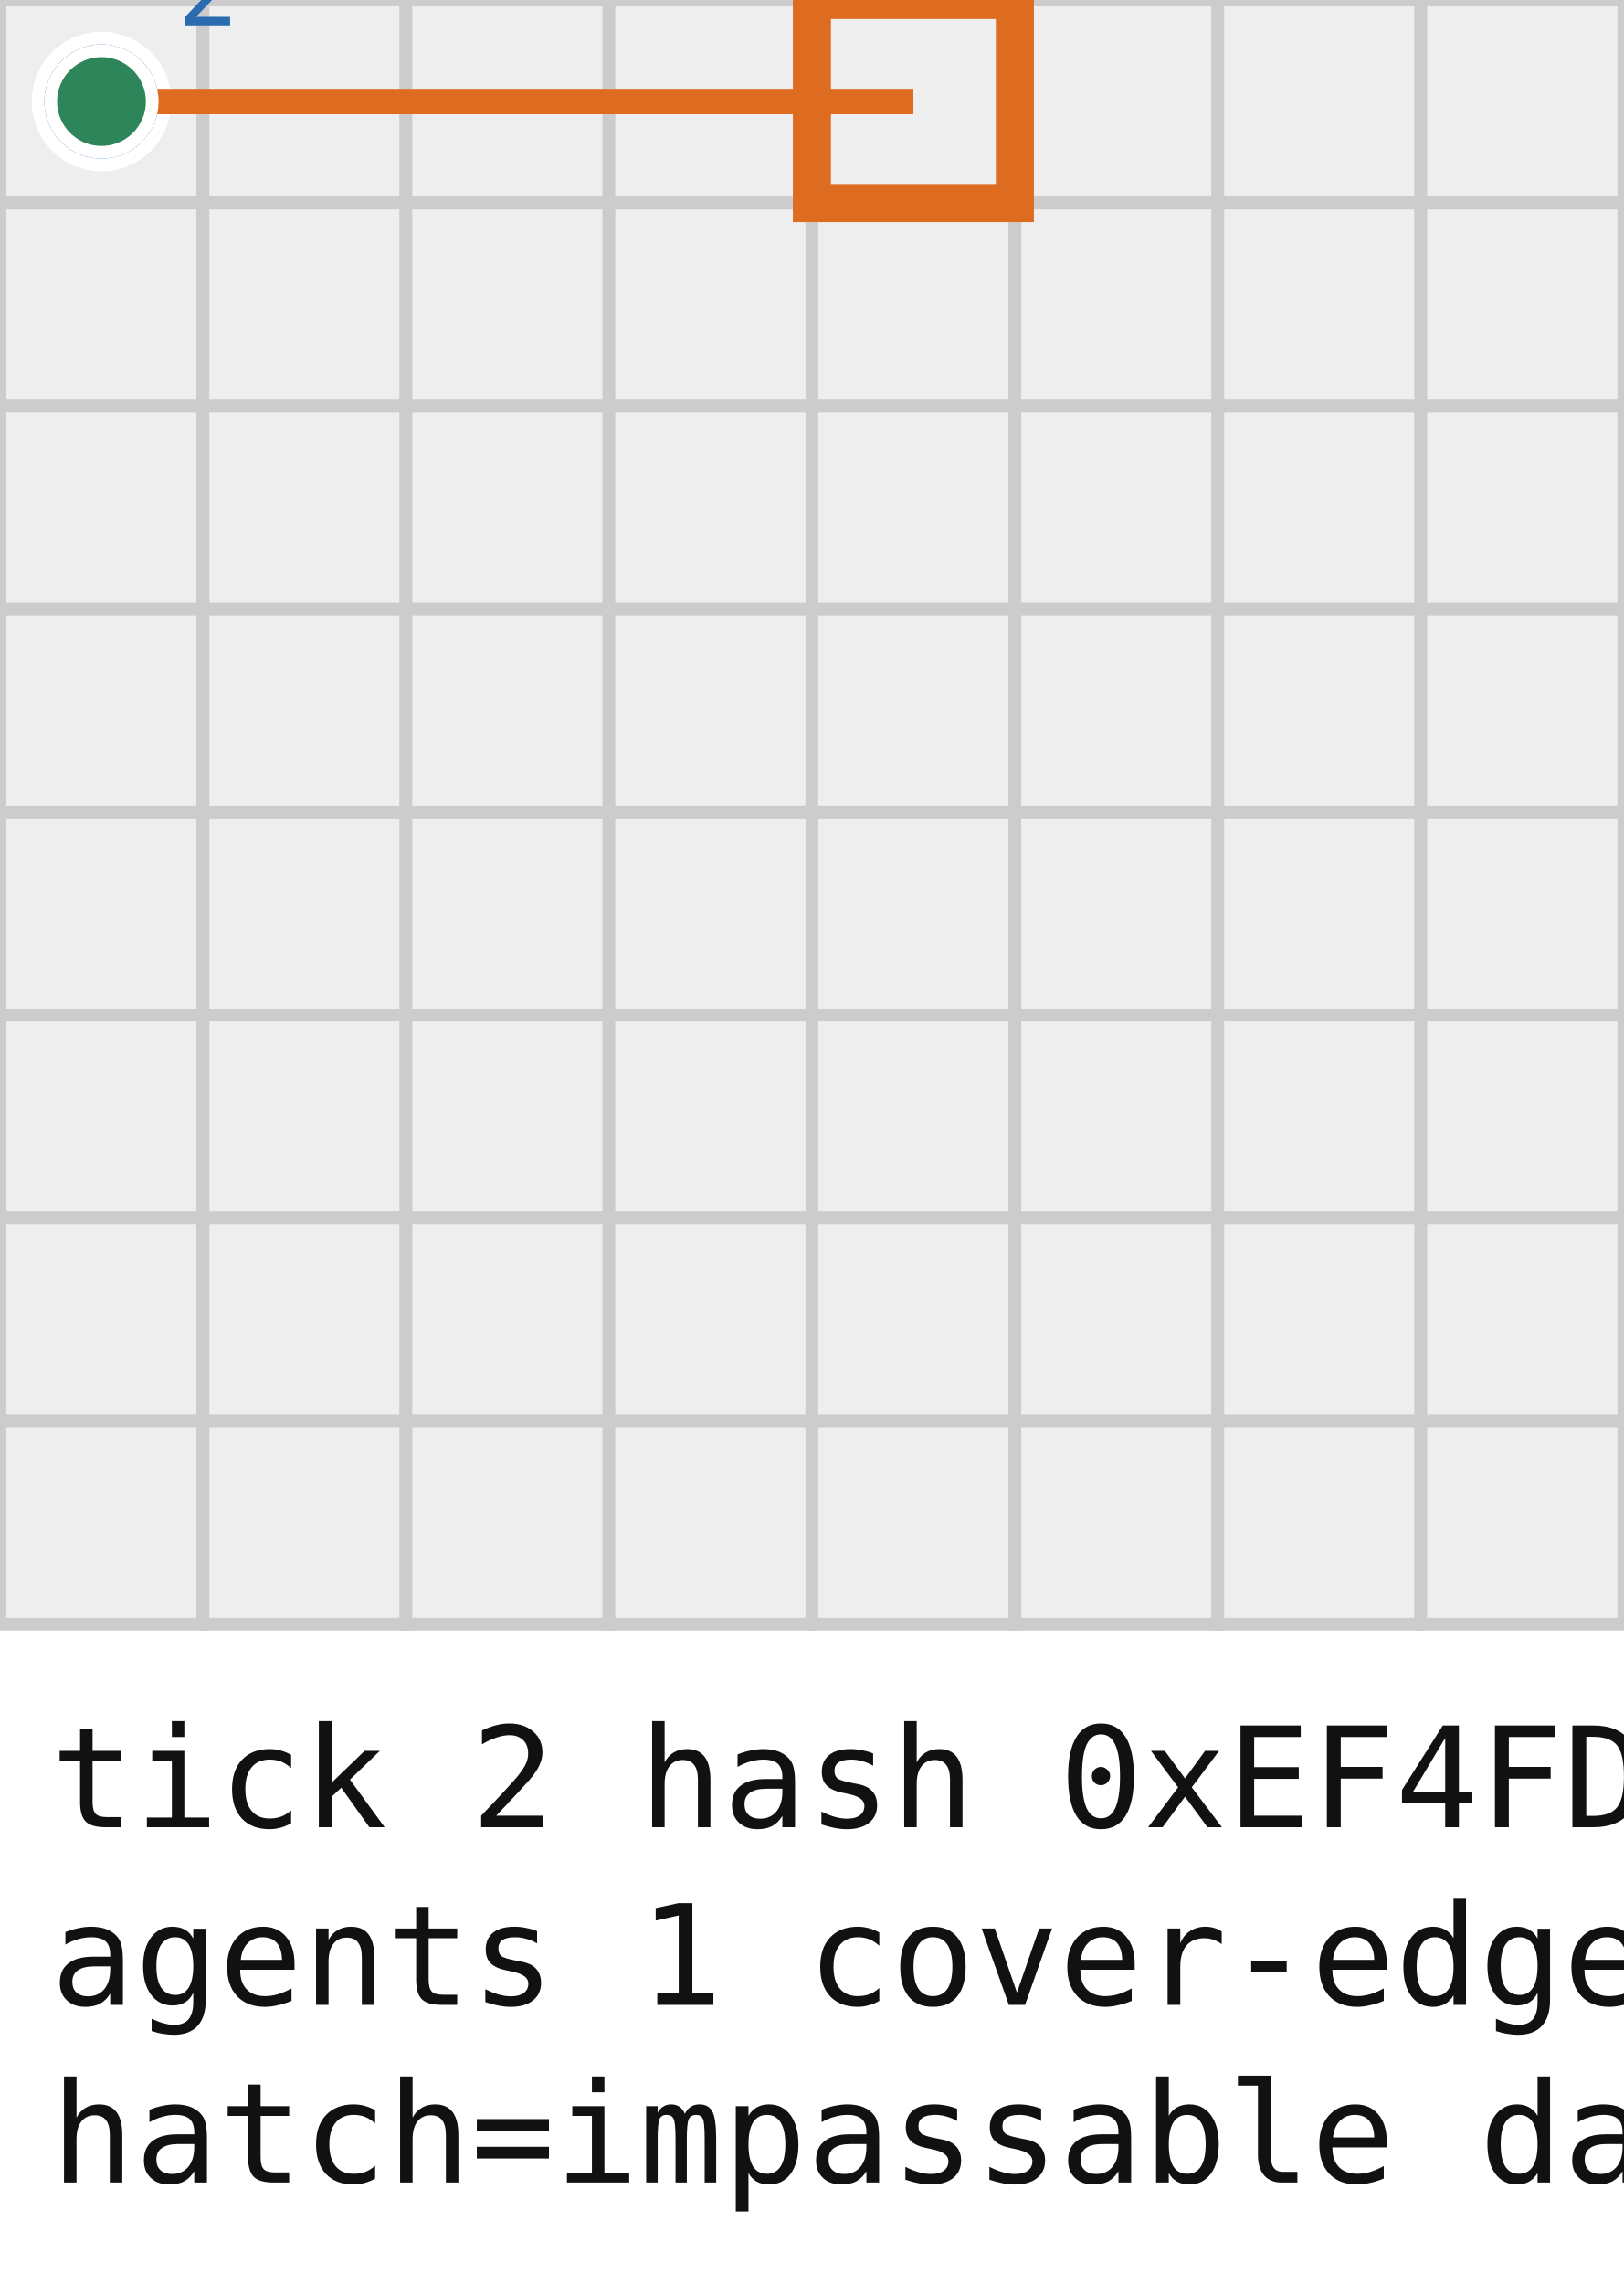
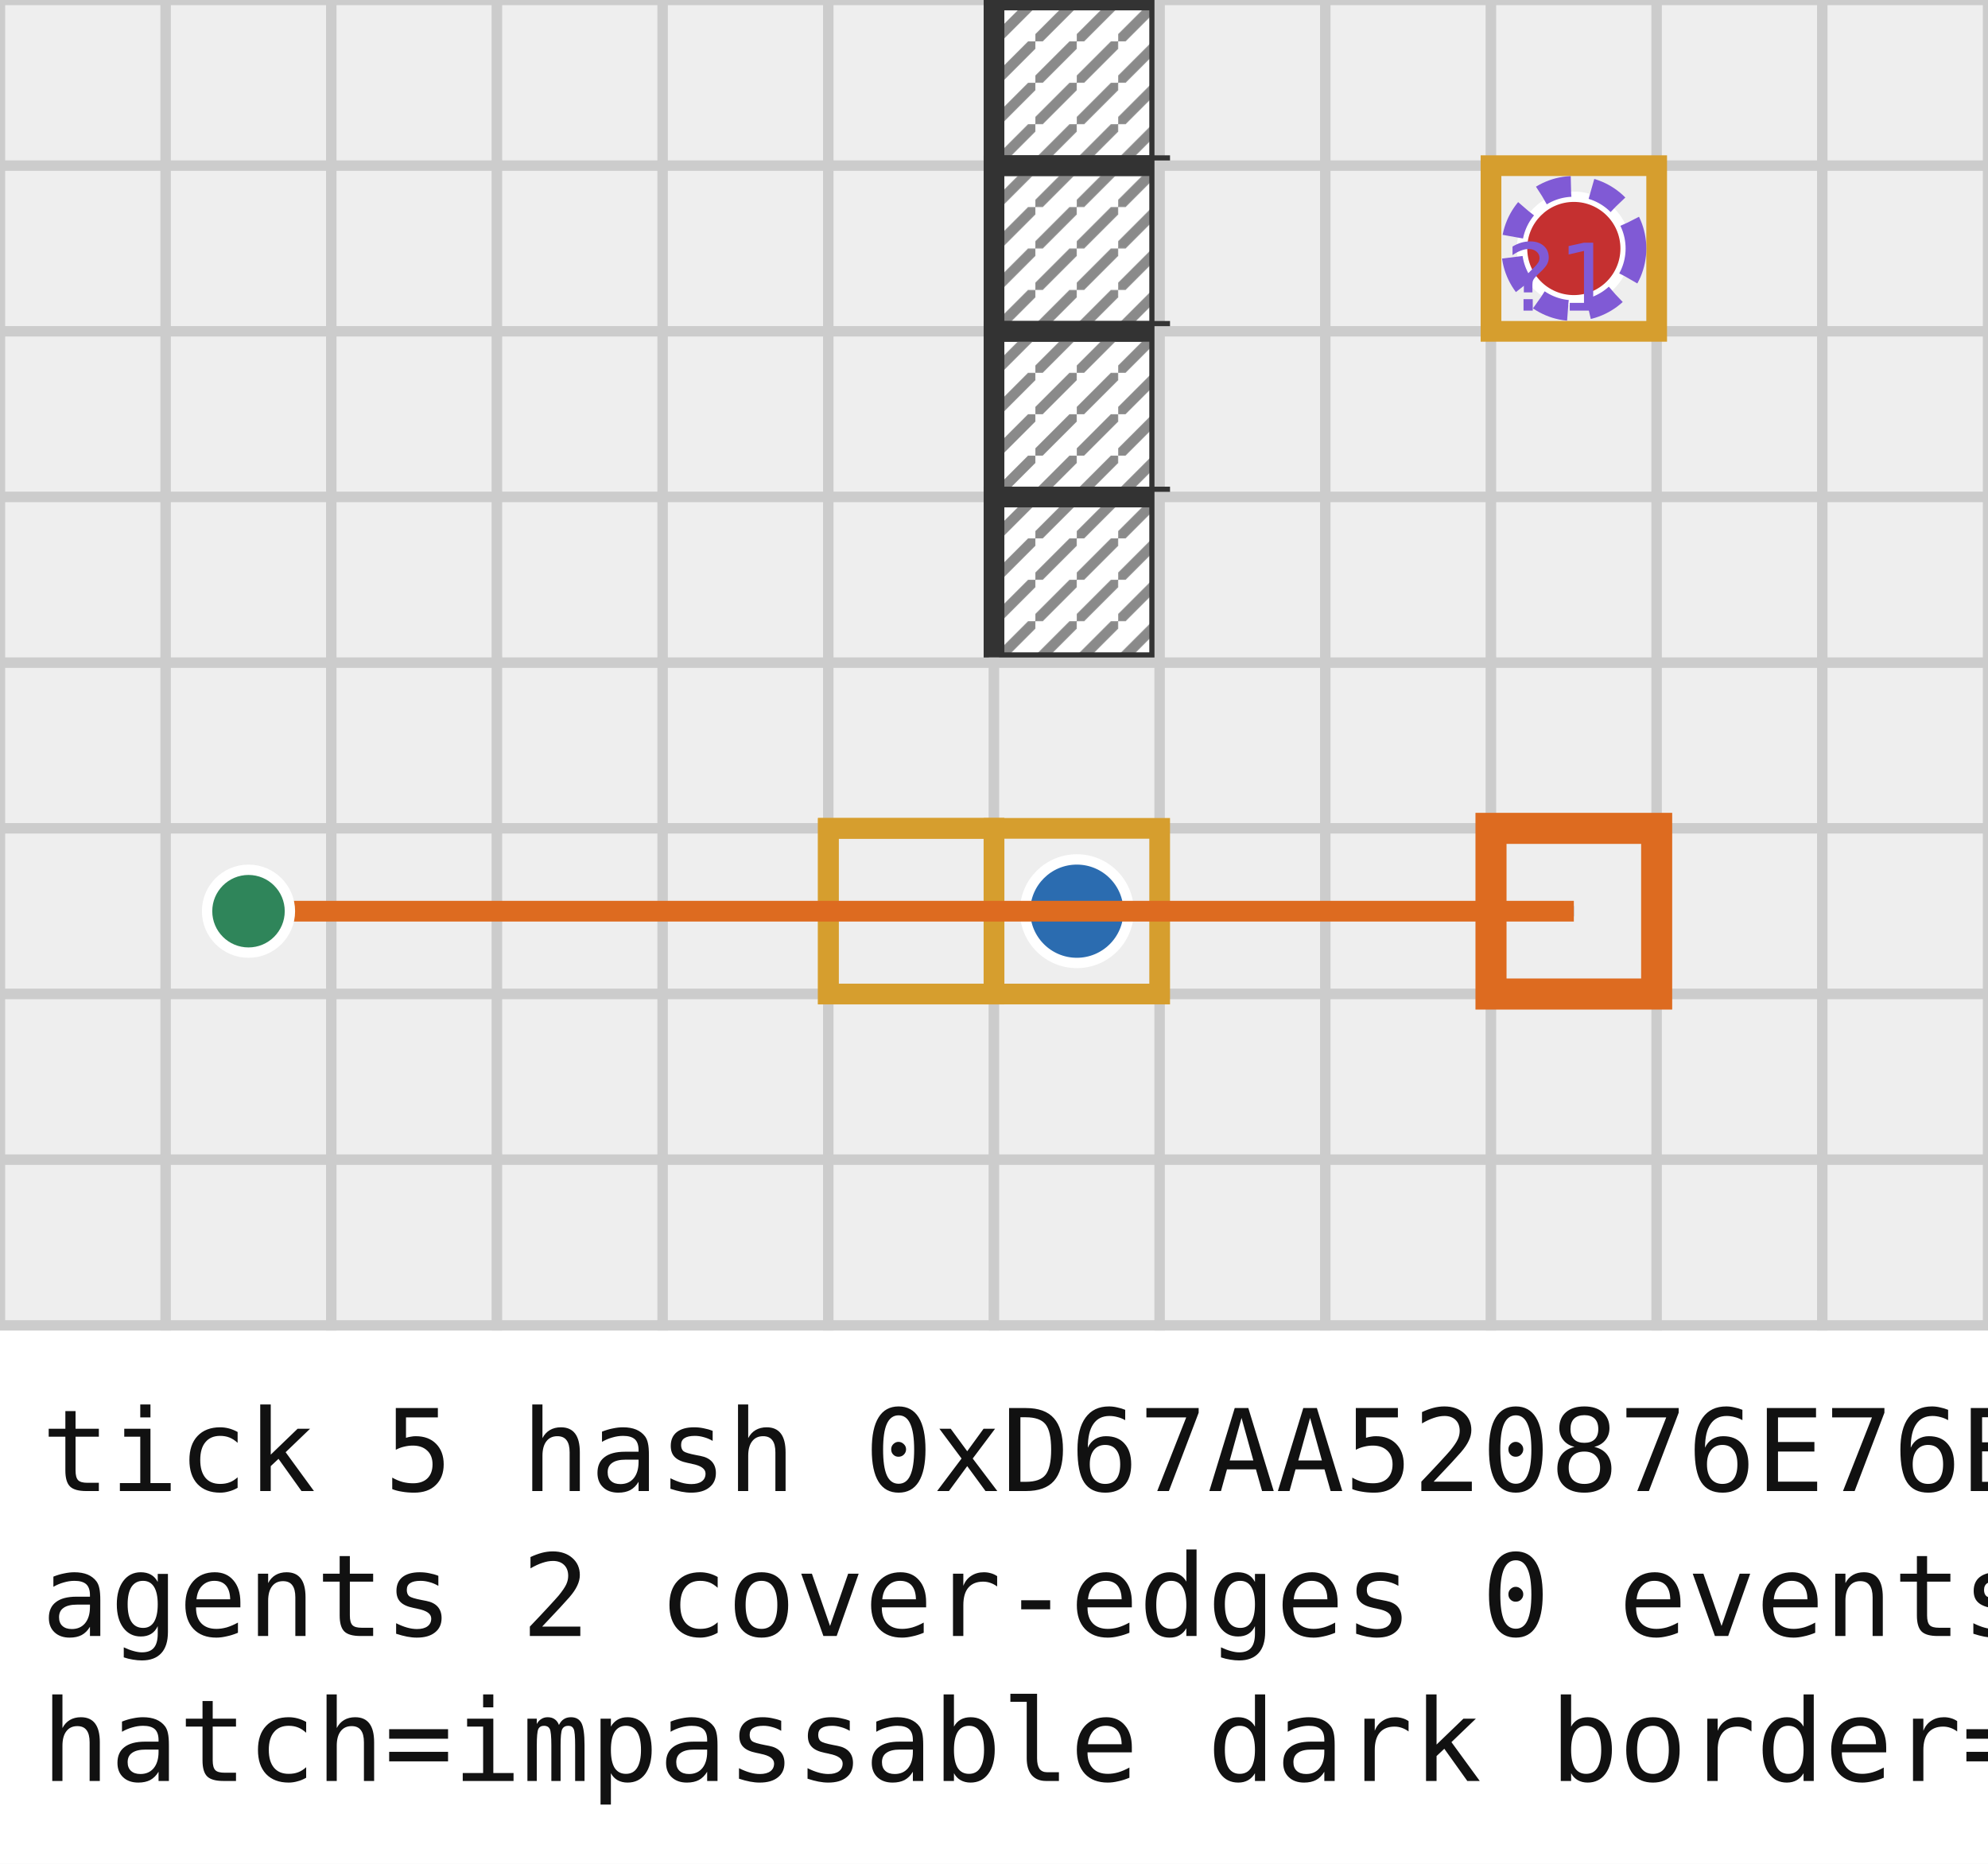
- <svg xmlns="http://www.w3.org/2000/svg" width="128" height="180" viewBox="0 0 128 180">
+ <svg xmlns="http://www.w3.org/2000/svg" width="192" height="180" viewBox="0 0 192 180">
  <defs>
    <pattern id="cw-hatch" width="4" height="4" patternUnits="userSpaceOnUse">
      <path d="M0,4 L4,0" stroke="#8a8a8a" stroke-width="1" />
    </pattern>
  </defs>
-   <rect x="0" y="0" width="128" height="180" fill="#ffffff" />
+   <rect x="0" y="0" width="192" height="180" fill="#ffffff" />
  <rect x="0" y="0" width="16" height="16" fill="rgb(238,238,238)" stroke="#cccccc" stroke-width="1" />
  <rect x="16" y="0" width="16" height="16" fill="rgb(238,238,238)" stroke="#cccccc" stroke-width="1" />
  <rect x="32" y="0" width="16" height="16" fill="rgb(238,238,238)" stroke="#cccccc" stroke-width="1" />
  <rect x="48" y="0" width="16" height="16" fill="rgb(238,238,238)" stroke="#cccccc" stroke-width="1" />
  <rect x="64" y="0" width="16" height="16" fill="rgb(238,238,238)" stroke="#cccccc" stroke-width="1" />
  <rect x="80" y="0" width="16" height="16" fill="rgb(238,238,238)" stroke="#cccccc" stroke-width="1" />
-   <rect x="96" y="0" width="16" height="16" fill="rgb(238,238,238)" stroke="#cccccc" stroke-width="1" />
+   <rect x="96" y="0" width="16" height="16" fill="url(#cw-hatch)" stroke="#333333" stroke-width="2" />
  <rect x="112" y="0" width="16" height="16" fill="rgb(238,238,238)" stroke="#cccccc" stroke-width="1" />
+   <rect x="128" y="0" width="16" height="16" fill="rgb(238,238,238)" stroke="#cccccc" stroke-width="1" />
+   <rect x="144" y="0" width="16" height="16" fill="rgb(238,238,238)" stroke="#cccccc" stroke-width="1" />
+   <rect x="160" y="0" width="16" height="16" fill="rgb(238,238,238)" stroke="#cccccc" stroke-width="1" />
+   <rect x="176" y="0" width="16" height="16" fill="rgb(238,238,238)" stroke="#cccccc" stroke-width="1" />
  <rect x="0" y="16" width="16" height="16" fill="rgb(238,238,238)" stroke="#cccccc" stroke-width="1" />
  <rect x="16" y="16" width="16" height="16" fill="rgb(238,238,238)" stroke="#cccccc" stroke-width="1" />
  <rect x="32" y="16" width="16" height="16" fill="rgb(238,238,238)" stroke="#cccccc" stroke-width="1" />
  <rect x="48" y="16" width="16" height="16" fill="rgb(238,238,238)" stroke="#cccccc" stroke-width="1" />
  <rect x="64" y="16" width="16" height="16" fill="rgb(238,238,238)" stroke="#cccccc" stroke-width="1" />
  <rect x="80" y="16" width="16" height="16" fill="rgb(238,238,238)" stroke="#cccccc" stroke-width="1" />
-   <rect x="96" y="16" width="16" height="16" fill="rgb(238,238,238)" stroke="#cccccc" stroke-width="1" />
+   <rect x="96" y="16" width="16" height="16" fill="url(#cw-hatch)" stroke="#333333" stroke-width="2" />
  <rect x="112" y="16" width="16" height="16" fill="rgb(238,238,238)" stroke="#cccccc" stroke-width="1" />
+   <rect x="128" y="16" width="16" height="16" fill="rgb(238,238,238)" stroke="#cccccc" stroke-width="1" />
+   <rect x="144" y="16" width="16" height="16" fill="rgb(238,238,238)" stroke="#cccccc" stroke-width="1" />
+   <rect x="160" y="16" width="16" height="16" fill="rgb(238,238,238)" stroke="#cccccc" stroke-width="1" />
+   <rect x="176" y="16" width="16" height="16" fill="rgb(238,238,238)" stroke="#cccccc" stroke-width="1" />
  <rect x="0" y="32" width="16" height="16" fill="rgb(238,238,238)" stroke="#cccccc" stroke-width="1" />
  <rect x="16" y="32" width="16" height="16" fill="rgb(238,238,238)" stroke="#cccccc" stroke-width="1" />
  <rect x="32" y="32" width="16" height="16" fill="rgb(238,238,238)" stroke="#cccccc" stroke-width="1" />
  <rect x="48" y="32" width="16" height="16" fill="rgb(238,238,238)" stroke="#cccccc" stroke-width="1" />
  <rect x="64" y="32" width="16" height="16" fill="rgb(238,238,238)" stroke="#cccccc" stroke-width="1" />
  <rect x="80" y="32" width="16" height="16" fill="rgb(238,238,238)" stroke="#cccccc" stroke-width="1" />
-   <rect x="96" y="32" width="16" height="16" fill="rgb(238,238,238)" stroke="#cccccc" stroke-width="1" />
+   <rect x="96" y="32" width="16" height="16" fill="url(#cw-hatch)" stroke="#333333" stroke-width="2" />
  <rect x="112" y="32" width="16" height="16" fill="rgb(238,238,238)" stroke="#cccccc" stroke-width="1" />
+   <rect x="128" y="32" width="16" height="16" fill="rgb(238,238,238)" stroke="#cccccc" stroke-width="1" />
+   <rect x="144" y="32" width="16" height="16" fill="rgb(238,238,238)" stroke="#cccccc" stroke-width="1" />
+   <rect x="160" y="32" width="16" height="16" fill="rgb(238,238,238)" stroke="#cccccc" stroke-width="1" />
+   <rect x="176" y="32" width="16" height="16" fill="rgb(238,238,238)" stroke="#cccccc" stroke-width="1" />
  <rect x="0" y="48" width="16" height="16" fill="rgb(238,238,238)" stroke="#cccccc" stroke-width="1" />
  <rect x="16" y="48" width="16" height="16" fill="rgb(238,238,238)" stroke="#cccccc" stroke-width="1" />
  <rect x="32" y="48" width="16" height="16" fill="rgb(238,238,238)" stroke="#cccccc" stroke-width="1" />
  <rect x="48" y="48" width="16" height="16" fill="rgb(238,238,238)" stroke="#cccccc" stroke-width="1" />
  <rect x="64" y="48" width="16" height="16" fill="rgb(238,238,238)" stroke="#cccccc" stroke-width="1" />
  <rect x="80" y="48" width="16" height="16" fill="rgb(238,238,238)" stroke="#cccccc" stroke-width="1" />
-   <rect x="96" y="48" width="16" height="16" fill="rgb(238,238,238)" stroke="#cccccc" stroke-width="1" />
+   <rect x="96" y="48" width="16" height="16" fill="url(#cw-hatch)" stroke="#333333" stroke-width="2" />
  <rect x="112" y="48" width="16" height="16" fill="rgb(238,238,238)" stroke="#cccccc" stroke-width="1" />
+   <rect x="128" y="48" width="16" height="16" fill="rgb(238,238,238)" stroke="#cccccc" stroke-width="1" />
+   <rect x="144" y="48" width="16" height="16" fill="rgb(238,238,238)" stroke="#cccccc" stroke-width="1" />
+   <rect x="160" y="48" width="16" height="16" fill="rgb(238,238,238)" stroke="#cccccc" stroke-width="1" />
+   <rect x="176" y="48" width="16" height="16" fill="rgb(238,238,238)" stroke="#cccccc" stroke-width="1" />
  <rect x="0" y="64" width="16" height="16" fill="rgb(238,238,238)" stroke="#cccccc" stroke-width="1" />
  <rect x="16" y="64" width="16" height="16" fill="rgb(238,238,238)" stroke="#cccccc" stroke-width="1" />
  <rect x="32" y="64" width="16" height="16" fill="rgb(238,238,238)" stroke="#cccccc" stroke-width="1" />
  <rect x="48" y="64" width="16" height="16" fill="rgb(238,238,238)" stroke="#cccccc" stroke-width="1" />
  <rect x="64" y="64" width="16" height="16" fill="rgb(238,238,238)" stroke="#cccccc" stroke-width="1" />
  <rect x="80" y="64" width="16" height="16" fill="rgb(238,238,238)" stroke="#cccccc" stroke-width="1" />
  <rect x="96" y="64" width="16" height="16" fill="rgb(238,238,238)" stroke="#cccccc" stroke-width="1" />
  <rect x="112" y="64" width="16" height="16" fill="rgb(238,238,238)" stroke="#cccccc" stroke-width="1" />
+   <rect x="128" y="64" width="16" height="16" fill="rgb(238,238,238)" stroke="#cccccc" stroke-width="1" />
+   <rect x="144" y="64" width="16" height="16" fill="rgb(238,238,238)" stroke="#cccccc" stroke-width="1" />
+   <rect x="160" y="64" width="16" height="16" fill="rgb(238,238,238)" stroke="#cccccc" stroke-width="1" />
+   <rect x="176" y="64" width="16" height="16" fill="rgb(238,238,238)" stroke="#cccccc" stroke-width="1" />
  <rect x="0" y="80" width="16" height="16" fill="rgb(238,238,238)" stroke="#cccccc" stroke-width="1" />
  <rect x="16" y="80" width="16" height="16" fill="rgb(238,238,238)" stroke="#cccccc" stroke-width="1" />
  <rect x="32" y="80" width="16" height="16" fill="rgb(238,238,238)" stroke="#cccccc" stroke-width="1" />
  <rect x="48" y="80" width="16" height="16" fill="rgb(238,238,238)" stroke="#cccccc" stroke-width="1" />
  <rect x="64" y="80" width="16" height="16" fill="rgb(238,238,238)" stroke="#cccccc" stroke-width="1" />
  <rect x="80" y="80" width="16" height="16" fill="rgb(238,238,238)" stroke="#cccccc" stroke-width="1" />
  <rect x="96" y="80" width="16" height="16" fill="rgb(238,238,238)" stroke="#cccccc" stroke-width="1" />
  <rect x="112" y="80" width="16" height="16" fill="rgb(238,238,238)" stroke="#cccccc" stroke-width="1" />
+   <rect x="128" y="80" width="16" height="16" fill="rgb(238,238,238)" stroke="#cccccc" stroke-width="1" />
+   <rect x="144" y="80" width="16" height="16" fill="rgb(238,238,238)" stroke="#cccccc" stroke-width="1" />
+   <rect x="160" y="80" width="16" height="16" fill="rgb(238,238,238)" stroke="#cccccc" stroke-width="1" />
+   <rect x="176" y="80" width="16" height="16" fill="rgb(238,238,238)" stroke="#cccccc" stroke-width="1" />
  <rect x="0" y="96" width="16" height="16" fill="rgb(238,238,238)" stroke="#cccccc" stroke-width="1" />
  <rect x="16" y="96" width="16" height="16" fill="rgb(238,238,238)" stroke="#cccccc" stroke-width="1" />
  <rect x="32" y="96" width="16" height="16" fill="rgb(238,238,238)" stroke="#cccccc" stroke-width="1" />
  <rect x="48" y="96" width="16" height="16" fill="rgb(238,238,238)" stroke="#cccccc" stroke-width="1" />
  <rect x="64" y="96" width="16" height="16" fill="rgb(238,238,238)" stroke="#cccccc" stroke-width="1" />
  <rect x="80" y="96" width="16" height="16" fill="rgb(238,238,238)" stroke="#cccccc" stroke-width="1" />
  <rect x="96" y="96" width="16" height="16" fill="rgb(238,238,238)" stroke="#cccccc" stroke-width="1" />
  <rect x="112" y="96" width="16" height="16" fill="rgb(238,238,238)" stroke="#cccccc" stroke-width="1" />
+   <rect x="128" y="96" width="16" height="16" fill="rgb(238,238,238)" stroke="#cccccc" stroke-width="1" />
+   <rect x="144" y="96" width="16" height="16" fill="rgb(238,238,238)" stroke="#cccccc" stroke-width="1" />
+   <rect x="160" y="96" width="16" height="16" fill="rgb(238,238,238)" stroke="#cccccc" stroke-width="1" />
+   <rect x="176" y="96" width="16" height="16" fill="rgb(238,238,238)" stroke="#cccccc" stroke-width="1" />
  <rect x="0" y="112" width="16" height="16" fill="rgb(238,238,238)" stroke="#cccccc" stroke-width="1" />
  <rect x="16" y="112" width="16" height="16" fill="rgb(238,238,238)" stroke="#cccccc" stroke-width="1" />
  <rect x="32" y="112" width="16" height="16" fill="rgb(238,238,238)" stroke="#cccccc" stroke-width="1" />
  <rect x="48" y="112" width="16" height="16" fill="rgb(238,238,238)" stroke="#cccccc" stroke-width="1" />
  <rect x="64" y="112" width="16" height="16" fill="rgb(238,238,238)" stroke="#cccccc" stroke-width="1" />
  <rect x="80" y="112" width="16" height="16" fill="rgb(238,238,238)" stroke="#cccccc" stroke-width="1" />
  <rect x="96" y="112" width="16" height="16" fill="rgb(238,238,238)" stroke="#cccccc" stroke-width="1" />
  <rect x="112" y="112" width="16" height="16" fill="rgb(238,238,238)" stroke="#cccccc" stroke-width="1" />
-   <line x1="8" y1="8" x2="72" y2="8" stroke="#2b6cb0" stroke-width="1" stroke-dasharray="3,2" />
-   <circle cx="8" cy="8" r="5" fill="#2b6cb0" stroke="#ffffff" stroke-width="1" />
-   <text x="14" y="2" font-family="monospace" font-size="8" fill="#2b6cb0">2</text>
-   <polyline points="8,8 24,8 40,8 56,8 72,8" fill="none" stroke="#dd6b20" stroke-width="2" />
-   <circle cx="8" cy="8" r="4" fill="#2f855a" stroke="#ffffff" stroke-width="1" />
-   <rect x="64" y="0" width="16" height="16" fill="none" stroke="#dd6b20" stroke-width="3" />
-   <text x="4" y="144" font-family="monospace" font-size="11" fill="#111111">tick 2  hash 0xEF4FDD23DB5254A8  draws 0</text>
-   <text x="4" y="158" font-family="monospace" font-size="11" fill="#111111">agents 1  cover-edges 0  events 0</text>
+   <rect x="128" y="112" width="16" height="16" fill="rgb(238,238,238)" stroke="#cccccc" stroke-width="1" />
+   <rect x="144" y="112" width="16" height="16" fill="rgb(238,238,238)" stroke="#cccccc" stroke-width="1" />
+   <rect x="160" y="112" width="16" height="16" fill="rgb(238,238,238)" stroke="#cccccc" stroke-width="1" />
+   <rect x="176" y="112" width="16" height="16" fill="rgb(238,238,238)" stroke="#cccccc" stroke-width="1" />
+   <rect x="144" y="16" width="16" height="16" fill="none" stroke="#d69e2e" stroke-width="2" />
+   <rect x="80" y="80" width="16" height="16" fill="none" stroke="#d69e2e" stroke-width="2" />
+   <rect x="80" y="80" width="16" height="16" fill="none" stroke="#d69e2e" stroke-width="2" />
+   <rect x="96" y="80" width="16" height="16" fill="none" stroke="#d69e2e" stroke-width="2" />
+   <line x1="104" y1="88" x2="152" y2="88" stroke="#2b6cb0" stroke-width="1" stroke-dasharray="3,2" />
+   <circle cx="104" cy="88" r="5" fill="#2b6cb0" stroke="#ffffff" stroke-width="1" />
+   <circle cx="152" cy="24" r="5" fill="#c53030" stroke="#ffffff" stroke-width="1" />
+   <polyline points="24,88 40,88 56,88 72,88 88,88 104,88 120,88 136,88 152,88" fill="none" stroke="#dd6b20" stroke-width="2" />
+   <circle cx="24" cy="88" r="4" fill="#2f855a" stroke="#ffffff" stroke-width="1" />
+   <rect x="144" y="80" width="16" height="16" fill="none" stroke="#dd6b20" stroke-width="3" />
+   <circle cx="152" cy="24" r="6" fill="none" stroke="#805ad5" stroke-width="2" stroke-dasharray="3,2" />
+   <text x="145" y="30" font-family="monospace" font-size="9" fill="#805ad5">?1</text>
+   <text x="4" y="144" font-family="monospace" font-size="11" fill="#111111">tick 5  hash 0xD67AA520876E76BB  draws 0</text>
+   <text x="4" y="158" font-family="monospace" font-size="11" fill="#111111">agents 2  cover-edges 0  events 3</text>
  <text x="4" y="172" font-family="monospace" font-size="11" fill="#111111">hatch=impassable  dark border=opaque  darker fill=higher elevation  triangle=cover  circle=agent</text>
</svg>
